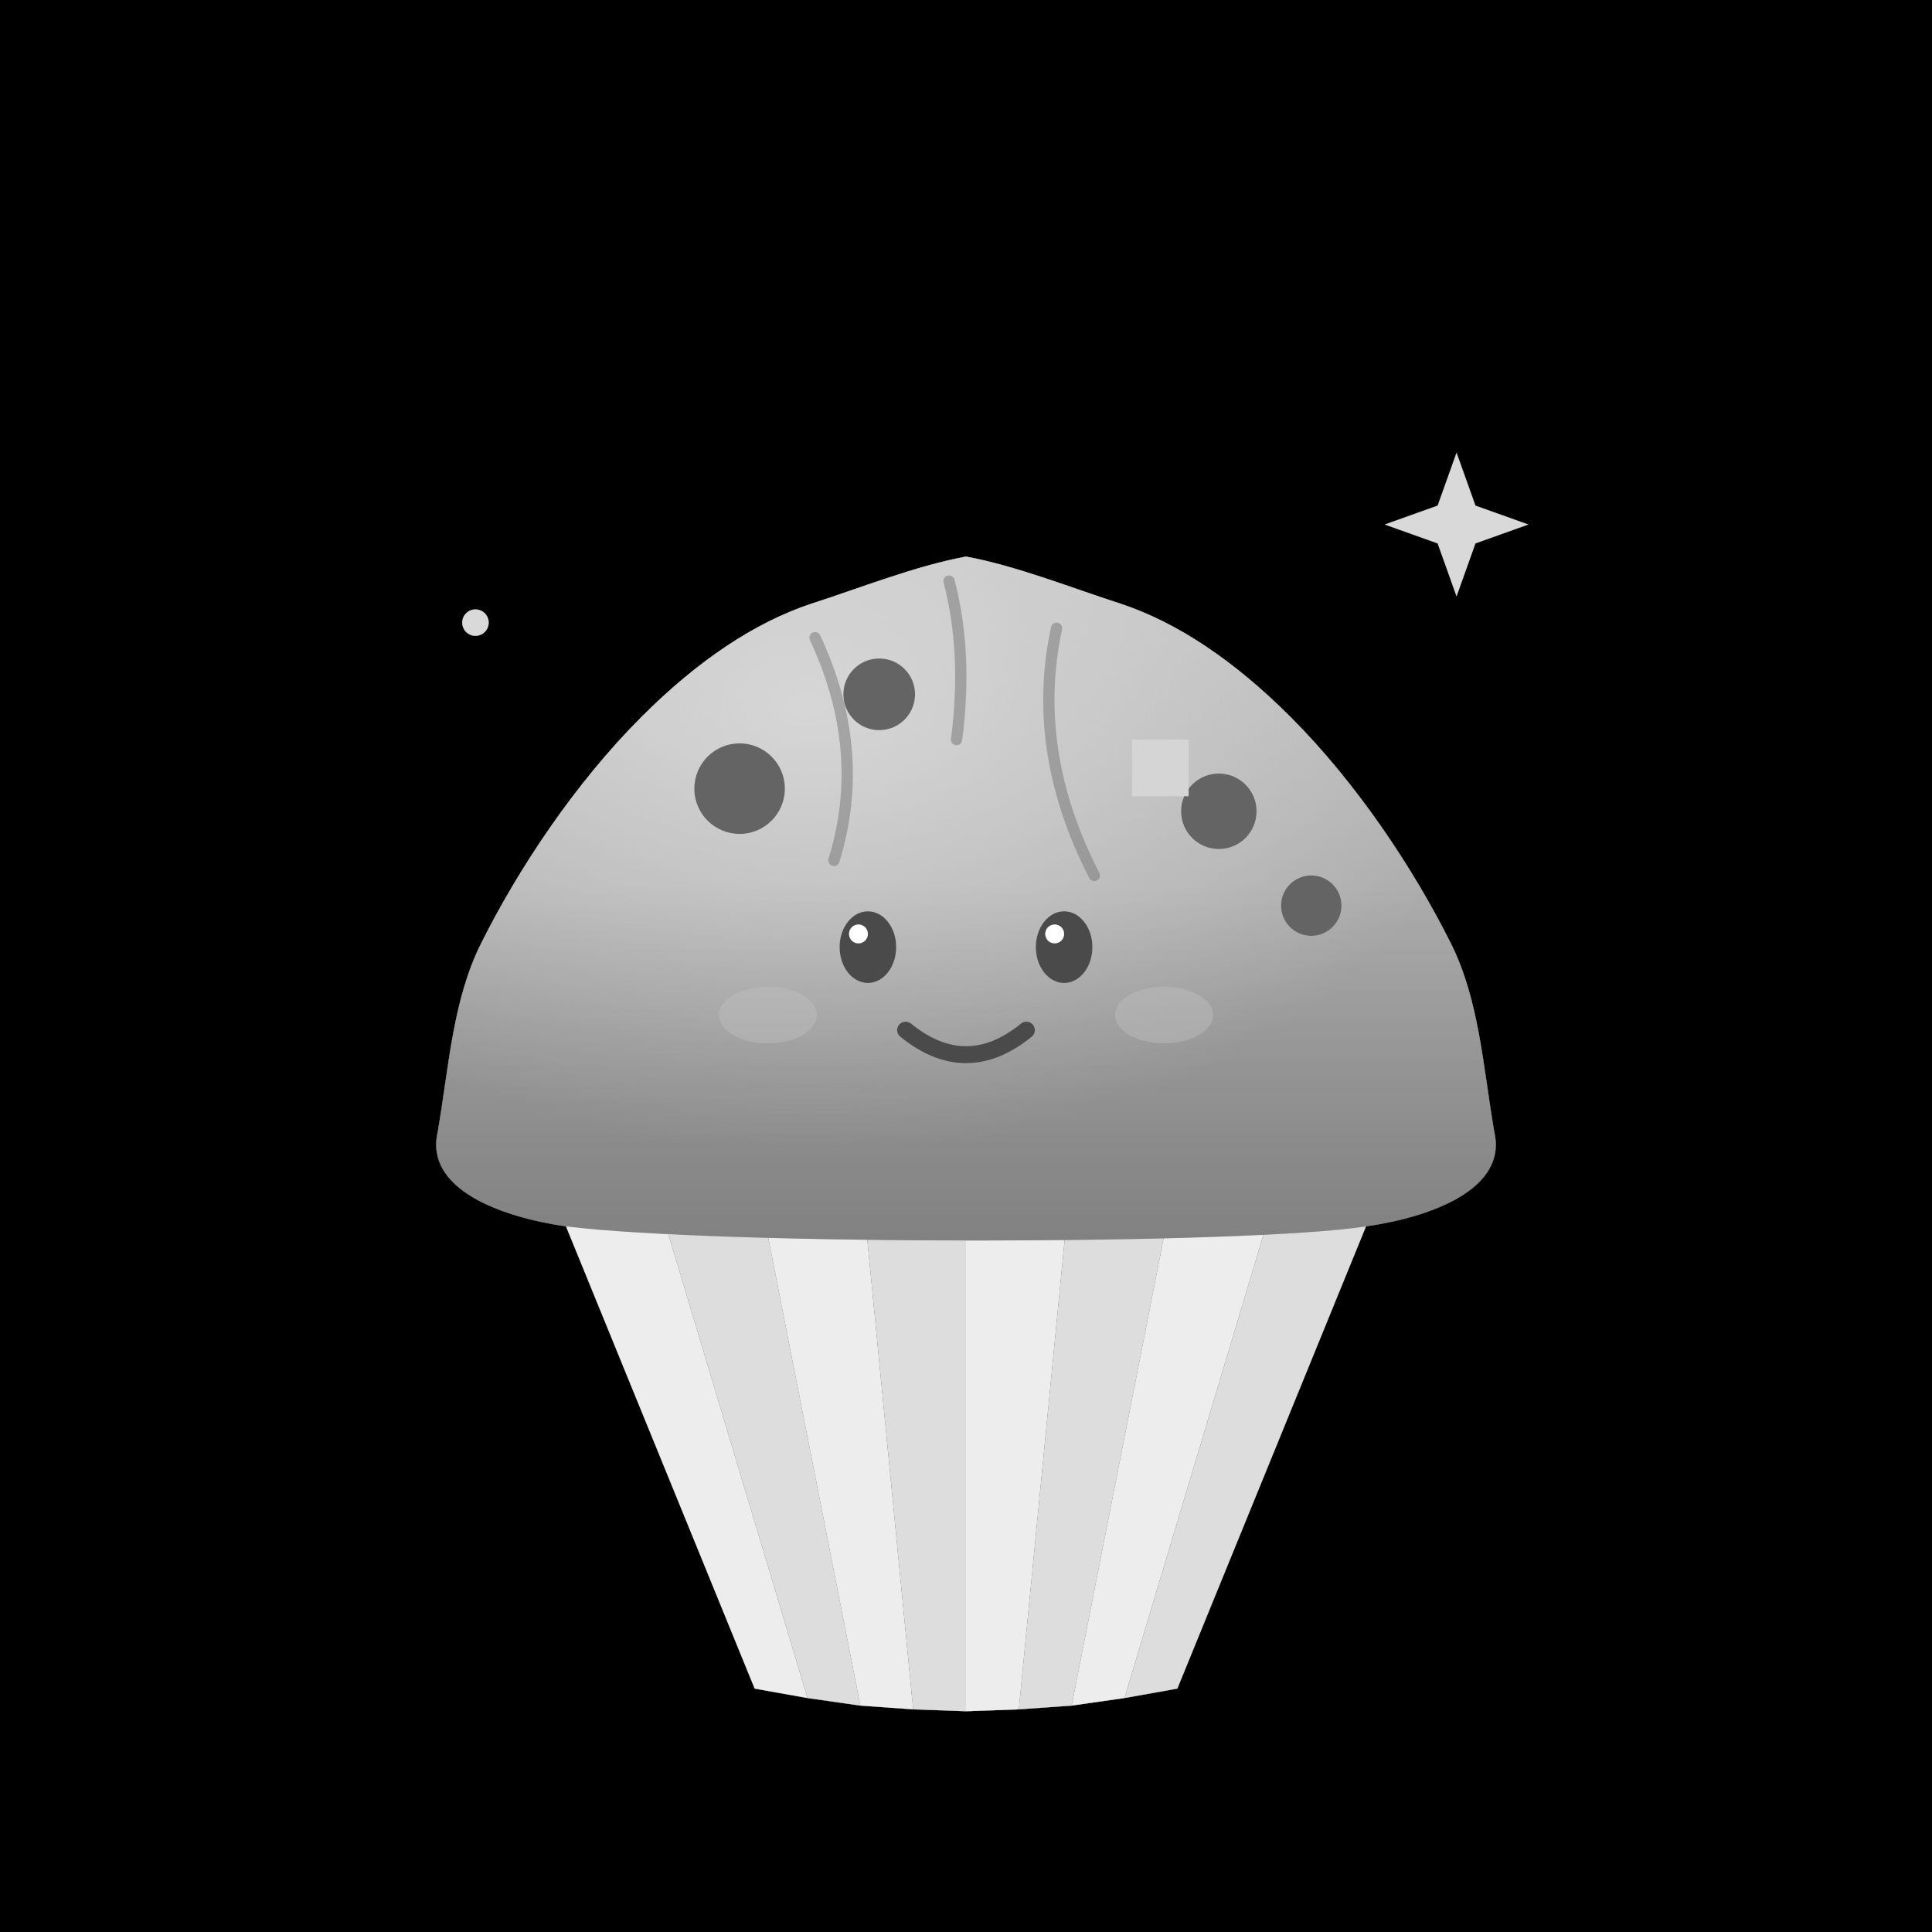
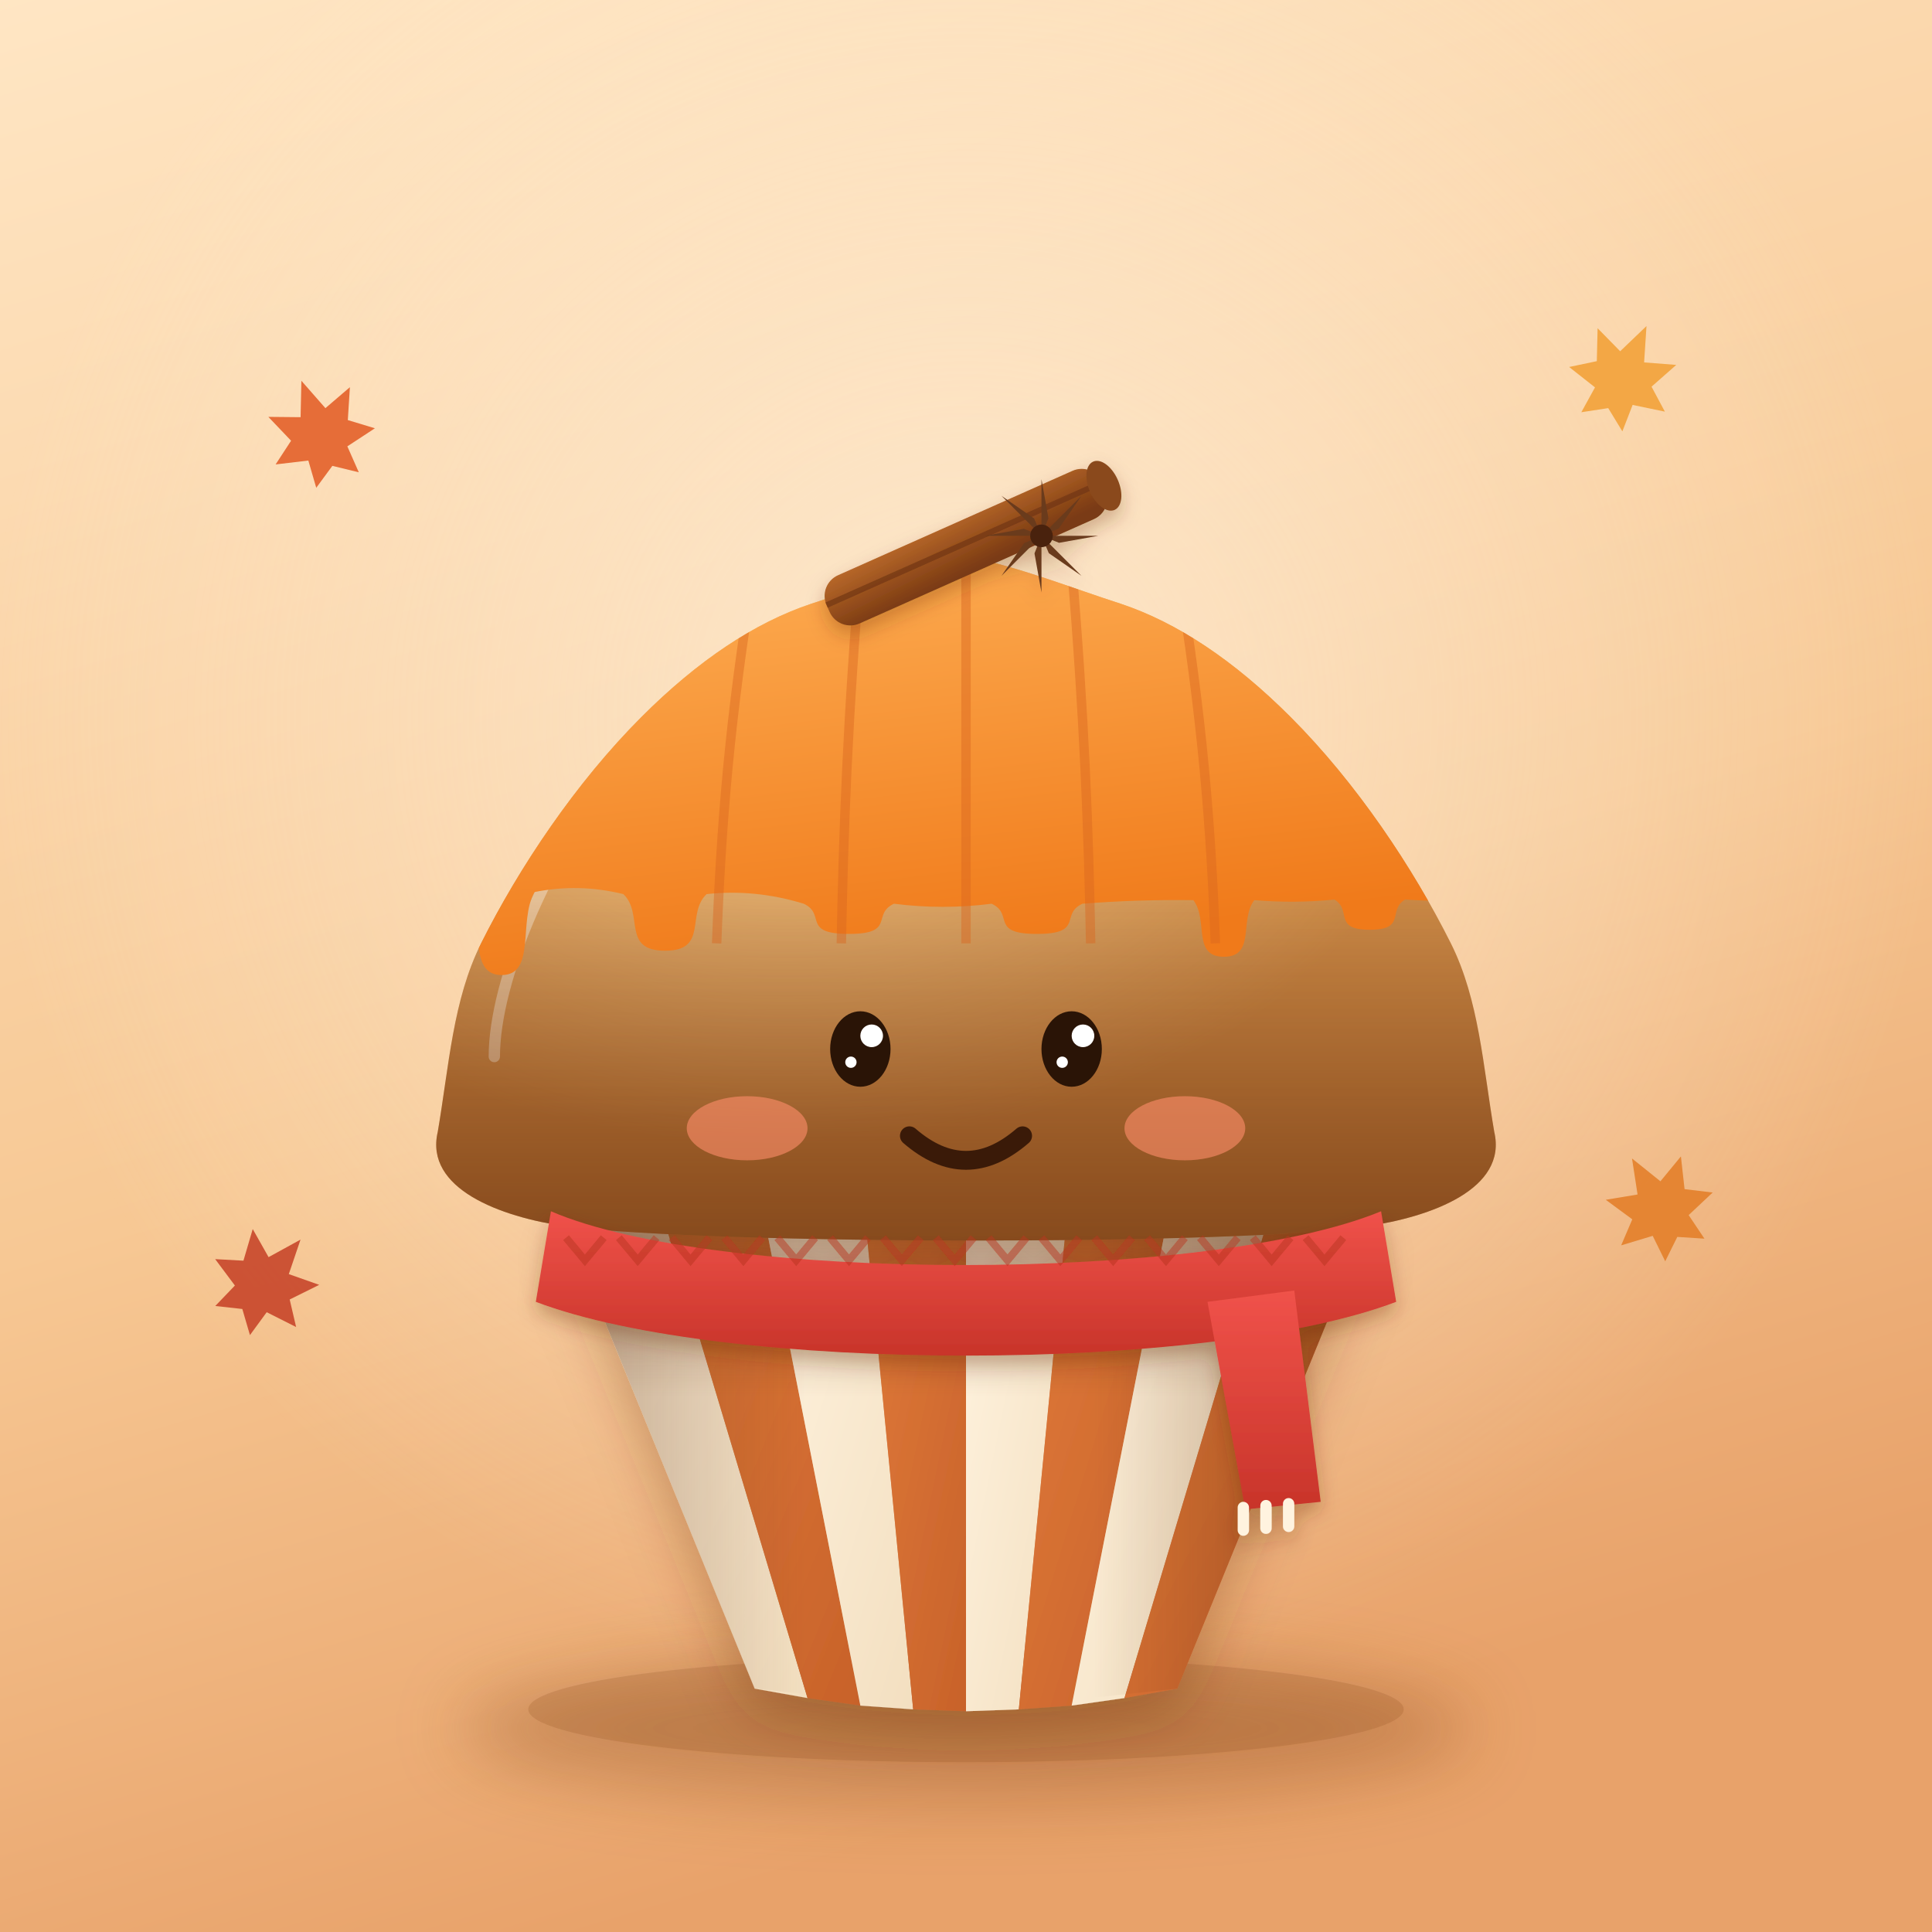
<svg xmlns="http://www.w3.org/2000/svg" width="1024" height="1024" viewBox="0 0 1024 1024">
  <defs>
-     <linearGradient id="bg" x1="0" y1="0" x2="1" y2="1">
-       <stop offset="0" stop-color="#D97B3F" />
-       <stop offset="1" stop-color="#7A3E1D" />
+     <linearGradient id="dome" x1="0" y1="0" x2="0" y2="1">
+       <stop offset="0" stop-color="#EDB062" />
+       <stop offset="1" stop-color="#A8622A" />
    </linearGradient>
-     <linearGradient id="dome" x1="0" y1="0" x2="0" y2="1">
-       <stop offset="0" stop-color="#E8965A" />
-       <stop offset="1" stop-color="#B85A22" />
+     <radialGradient id="domeSheen" cx="0.33" cy="0.24" r="0.62">
+       <stop offset="0" stop-color="#FFE0A8" stop-opacity="0.6" />
+       <stop offset="1" stop-color="#FFE0A8" stop-opacity="0" />
+     </radialGradient>
+     <linearGradient id="domeShade" x1="0" y1="470" x2="0" y2="660" gradientUnits="userSpaceOnUse">
+       <stop offset="0" stop-color="#5A2A0A" stop-opacity="0" />
+       <stop offset="1" stop-color="#5A2A0A" stop-opacity="0.42" />
    </linearGradient>
-     <radialGradient id="sheen" cx="0.35" cy="0.22" r="0.65">
-       <stop offset="0" stop-color="#F7C48E" stop-opacity="0.8" />
-       <stop offset="1" stop-color="#F7C48E" stop-opacity="0" />
-     </radialGradient>
-     <radialGradient id="glow" cx="0.5" cy="0.5" r="0.5">
-       <stop offset="0" stop-color="#FFFFFF" stop-opacity="0.10" />
-       <stop offset="1" stop-color="#FFFFFF" stop-opacity="0" />
-     </radialGradient>
-     <filter id="s" x="-30%" y="-30%" width="160%" height="160%">
-       <feDropShadow dx="0" dy="12" stdDeviation="14" flood-color="#3D1E0E" flood-opacity="0" />
+     <clipPath id="domeClip">
+       <path d="M300,650 C265,645 225,630 232,600 C238,565 240,530 255,500 C275,460 305,415 340,380 C370,350 400,330 430,320 C455,312 485,300 512,295 C539,300 569,312 594,320 C624,330 654,350 684,380 C719,415 749,460 769,500 C784,530 786,565 792,600 C799,630 759,645 724,650 C660,660 380,660 300,650 Z" />
+     </clipPath>
+     <linearGradient id="linerA" x1="0" y1="0" x2="1" y2="1">
+       <stop offset="0" stop-color="#FFF3DF" />
+       <stop offset="1" stop-color="#F3DFC0" />
+     </linearGradient>
+     <linearGradient id="linerB" x1="0" y1="0" x2="1" y2="1">
+       <stop offset="0" stop-color="#E07A3A" />
+       <stop offset="1" stop-color="#C8622A" />
+     </linearGradient>
+     <linearGradient id="linerShade" x1="300" y1="0" x2="724" y2="0" gradientUnits="userSpaceOnUse">
+       <stop offset="0" stop-color="#5A2A0A" stop-opacity="0.36" />
+       <stop offset="0.3" stop-color="#5A2A0A" stop-opacity="0" />
+       <stop offset="0.66" stop-color="#5A2A0A" stop-opacity="0" />
+       <stop offset="1" stop-color="#5A2A0A" stop-opacity="0.42" />
+     </linearGradient>
+     <linearGradient id="linerAO" x1="0" y1="650" x2="0" y2="740" gradientUnits="userSpaceOnUse">
+       <stop offset="0" stop-color="#5A2A0A" stop-opacity="0.45" />
+       <stop offset="1" stop-color="#5A2A0A" stop-opacity="0" />
+     </linearGradient>
+     <clipPath id="linerClip">
+       <polygon points="300,650 724,650 624,895 512,907 400,895" />
+     </clipPath>
+     <filter id="soft" x="-30%" y="-30%" width="160%" height="160%">
+       <feDropShadow dx="0" dy="12" stdDeviation="14" flood-color="#6A3410" flood-opacity="0.3" />
    </filter>
-     <radialGradient id="rmBloom" cx="512" cy="560" r="500" gradientUnits="userSpaceOnUse">
-       <stop offset="0" stop-color="#FFFFFF" stop-opacity="0.1" />
-       <stop offset=".42" stop-color="#FFFFFF" stop-opacity="0.042" />
-       <stop offset="1" stop-color="#FFFFFF" stop-opacity="0" />
-     </radialGradient>
-     <radialGradient id="rmVig" cx="512" cy="470" r="760" gradientUnits="userSpaceOnUse">
-       <stop offset=".5" stop-color="#000000" stop-opacity="0" />
-       <stop offset="1" stop-color="#000000" stop-opacity="0.0" />
-     </radialGradient>
-     <filter id="rmBlur18" x="-40%" y="-200%" width="180%" height="500%">
+     <filter id="small" x="-40%" y="-40%" width="180%" height="180%">
+       <feDropShadow dx="0" dy="5" stdDeviation="5" flood-color="#6A3410" flood-opacity="0.3" />
+     </filter>
+     <filter id="blur18" x="-40%" y="-200%" width="180%" height="500%">
      <feGaussianBlur stdDeviation="18" />
    </filter>
-     <filter id="rmBlur6" x="-20%" y="-200%" width="140%" height="500%">
+     <filter id="blur6" x="-50%" y="-50%" width="200%" height="200%">
      <feGaussianBlur stdDeviation="6" />
    </filter>
-     <linearGradient id="rmLinerShade" x1="300" y1="0" x2="724" y2="0" gradientUnits="userSpaceOnUse">
-       <stop offset="0" stop-color="#825E1A" stop-opacity=".42" />
-       <stop offset=".34" stop-color="#825E1A" stop-opacity="0" />
-       <stop offset=".6" stop-color="#825E1A" stop-opacity="0" />
-       <stop offset="1" stop-color="#825E1A" stop-opacity=".5" />
+     <filter id="blur14" x="-50%" y="-50%" width="200%" height="200%">
+       <feGaussianBlur stdDeviation="14" />
+     </filter>
+     <linearGradient id="bg" x1="0" y1="0" x2="0.3" y2="1">
+       <stop offset="0" stop-color="#FFE6C4" />
+       <stop offset="0.6" stop-color="#F7C894" />
+       <stop offset="1" stop-color="#E8A26A" />
    </linearGradient>
-     <linearGradient id="rmAO" x1="0" y1="660" x2="0" y2="730" gradientUnits="userSpaceOnUse">
-       <stop offset="0" stop-color="#825E1A" stop-opacity=".55" />
-       <stop offset="1" stop-color="#825E1A" stop-opacity="0" />
+     <radialGradient id="warm" cx="512" cy="380" r="520" gradientUnits="userSpaceOnUse">
+       <stop offset="0" stop-color="#FFF6E6" stop-opacity="0.6" />
+       <stop offset="1" stop-color="#FFF6E6" stop-opacity="0" />
+     </radialGradient>
+     <linearGradient id="pumpF" x1="0" y1="0" x2="0.3" y2="1">
+       <stop offset="0" stop-color="#FFB45A" />
+       <stop offset="1" stop-color="#F07A1A" />
    </linearGradient>
-     <clipPath id="rmLinerClip">
-       <polygon points="300,650 353,650 428,900 400,895" />
-       <polygon points="353,650 406,650 456,904 428,900" />
-       <polygon points="406,650 459,650 484,906 456,904" />
-       <polygon points="459,650 512,650 512,907 484,906" />
-       <polygon points="512,650 565,650 540,906 512,907" />
-       <polygon points="565,650 618,650 568,904 540,906" />
-       <polygon points="618,650 671,650 596,900 568,904" />
-       <polygon points="671,650 724,650 624,895 596,900" />
-     </clipPath>
-     <radialGradient id="rmKey" cx="170" cy="110" r="900" gradientUnits="userSpaceOnUse">
-       <stop offset="0" stop-color="#FFFFFF" stop-opacity="0.0" />
-       <stop offset=".7" stop-color="#FFFFFF" stop-opacity="0" />
-     </radialGradient>
-     <linearGradient id="rmDomeShade" x1="0" y1="470" x2="0" y2="660" gradientUnits="userSpaceOnUse">
-       <stop offset="0" stop-color="#6D2C00" stop-opacity="0" />
-       <stop offset="1" stop-color="#6D2C00" stop-opacity=".42" />
+     <linearGradient id="cinn" x1="0" y1="0" x2="0.3" y2="1">
+       <stop offset="0" stop-color="#B8682A" />
+       <stop offset="1" stop-color="#7A3A12" />
    </linearGradient>
-     <clipPath id="rmDomeClip">
-       <path d="M300,650 C265,645 225,630 232,600 C238,565 240,530 255,500 C275,460 305,415 340,380 C370,350 400,330 430,320 C455,312 485,300 512,295 C539,300 569,312 594,320 C624,330 654,350 684,380 C719,415 749,460 769,500 C784,530 786,565 792,600 C799,630 759,645 724,650 C660,660 380,660 300,650 Z" />
-     </clipPath>
-     <filter id="rmMono" color-interpolation-filters="sRGB">
-       <feColorMatrix type="saturate" values="0" />
-       <feComponentTransfer>
-         <feFuncR type="gamma" exponent="0.62" />
-         <feFuncG type="gamma" exponent="0.62" />
-         <feFuncB type="gamma" exponent="0.62" />
-       </feComponentTransfer>
-     </filter>
+     <linearGradient id="knit" x1="0" y1="0" x2="0" y2="1">
+       <stop offset="0" stop-color="#F0524A" />
+       <stop offset="1" stop-color="#C8342A" />
+     </linearGradient>
  </defs>
-   <g filter="url(#rmMono)">
-     <g clip-path="url(#rmLinerClip)">
-       <rect x="300" y="662" width="424" height="240" fill="url(#rmLinerShade)" />
-       <rect x="300" y="662" width="424" height="70" fill="url(#rmAO)" />
+   <rect width="1024" height="1024" fill="url(#bg)" />
+   <rect width="1024" height="1024" fill="url(#warm)" />
+   <g transform="translate(170 230) rotate(-20)">
+     <path d="M0,-30 L7,-12 L23,-18 L16,-2 L28,7 L11,11 L12,26 L0,18 L-12,26 L-11,11 L-28,7 L-16,-2 L-23,-18 L-7,-12 Z" fill="#E3602A" opacity="0.9" />
+   </g>
+   <g transform="translate(860 200) rotate(25)">
+     <path d="M0,-30 L7,-12 L23,-18 L16,-2 L28,7 L11,11 L12,26 L0,18 L-12,26 L-11,11 L-28,7 L-16,-2 L-23,-18 L-7,-12 Z" fill="#F2A23A" opacity="0.9" />
+   </g>
+   <g transform="translate(140 680) rotate(40)">
+     <path d="M0,-30 L7,-12 L23,-18 L16,-2 L28,7 L11,11 L12,26 L0,18 L-12,26 L-11,11 L-28,7 L-16,-2 L-23,-18 L-7,-12 Z" fill="#C8462A" opacity="0.9" />
+   </g>
+   <g transform="translate(880 640) rotate(-30)">
+     <path d="M0,-30 L7,-12 L23,-18 L16,-2 L28,7 L11,11 L12,26 L0,18 L-12,26 L-11,11 L-28,7 L-16,-2 L-23,-18 L-7,-12 Z" fill="#E3802A" opacity="0.9" />
+   </g>
+   <ellipse cx="512" cy="916" rx="268" ry="38" fill="#8A4A1A" opacity="0.35" filter="url(#blur18)" />
+   <ellipse cx="512" cy="906" rx="232" ry="28" fill="#8A4A1A" opacity="0.2" />
+   <g filter="url(#soft)">
+     <polygon points="300,650 353,650 428,900 400,895" fill="url(#linerA)" />
+     <polygon points="353,650 406,650 456,904 428,900" fill="url(#linerB)" />
+     <polygon points="406,650 459,650 484,906 456,904" fill="url(#linerA)" />
+     <polygon points="459,650 512,650 512,907 484,906" fill="url(#linerB)" />
+     <polygon points="512,650 565,650 540,906 512,907" fill="url(#linerA)" />
+     <polygon points="565,650 618,650 568,904 540,906" fill="url(#linerB)" />
+     <polygon points="618,650 671,650 596,900 568,904" fill="url(#linerA)" />
+     <polygon points="671,650 724,650 624,895 596,900" fill="url(#linerB)" />
+   </g>
+   <g clip-path="url(#linerClip)">
+     <rect x="300" y="650" width="424" height="260" fill="url(#linerShade)" />
+     <rect x="300" y="650" width="424" height="90" fill="url(#linerAO)" />
+   </g>
+   <path d="M300,650 C265,645 225,630 232,600 C238,565 240,530 255,500 C275,460 305,415 340,380 C370,350 400,330 430,320 C455,312 485,300 512,295 C539,300 569,312 594,320 C624,330 654,350 684,380 C719,415 749,460 769,500 C784,530 786,565 792,600 C799,630 759,645 724,650 C660,660 380,660 300,650 Z" fill="url(#dome)" />
+   <path d="M300,650 C265,645 225,630 232,600 C238,565 240,530 255,500 C275,460 305,415 340,380 C370,350 400,330 430,320 C455,312 485,300 512,295 C539,300 569,312 594,320 C624,330 654,350 684,380 C719,415 749,460 769,500 C784,530 786,565 792,600 C799,630 759,645 724,650 C660,660 380,660 300,650 Z" fill="url(#domeSheen)" />
+   <path d="M262,560 C262,520 290,450 340,390 C380,345 440,312 512,300" fill="none" stroke="#FFFFFF" stroke-width="6" stroke-linecap="round" opacity="0.35" />
+   <g clip-path="url(#domeClip)">
+     <rect x="220" y="470" width="590" height="200" fill="url(#domeShade)" />
+     <path d="M220,280 L820,280 L820,475.5 Q782.3,479.1 744.7,476.8 C735.3,482.4 745.6,492.8 726.0,492.8 C706.4,492.8 716.7,482.4 707.3,476.8 Q686.1,478.9 664.8,477.1 C656.8,487.6 665.6,507.1 648.7,507.1 C631.7,507.1 640.6,487.6 632.5,477.1 Q603.1,476.7 573.7,479.0 C561.6,484.6 574.9,495.0 549.6,495.0 C524.4,495.0 537.6,484.6 525.6,479.0 Q499.7,482.3 473.8,479.0 C461.8,484.6 475.0,495.0 449.9,495.0 C424.8,495.0 438.0,484.6 426.0,479.0 Q400.3,471.1 374.5,473.9 C363.5,484.4 375.6,503.9 352.5,503.9 C329.3,503.9 341.4,484.4 330.4,473.9 Q306.9,468.1 283.3,472.8 C274.6,488.2 284.2,516.8 265.9,516.8 C247.5,516.8 257.1,488.2 248.4,472.8 Q234.2,476.7 220,476.3 Z" fill="url(#pumpF)" />
+     <path d="M400,300 C386.56,380 382.08,440 379.84,500" stroke="#D9661E" stroke-width="5" fill="none" opacity="0.45" />
+     <path d="M456,300 C449.28,380 447.04,440 445.92,500" stroke="#D9661E" stroke-width="5" fill="none" opacity="0.45" />
+     <path d="M512,300 C512.0,380 512.0,440 512.0,500" stroke="#D9661E" stroke-width="5" fill="none" opacity="0.45" />
+     <path d="M568,300 C574.72,380 576.96,440 578.08,500" stroke="#D9661E" stroke-width="5" fill="none" opacity="0.45" />
+     <path d="M624,300 C637.44,380 641.92,440 644.16,500" stroke="#D9661E" stroke-width="5" fill="none" opacity="0.45" />
+   </g>
+   <g transform="translate(512 290)" filter="url(#small)">
+     <g transform="rotate(-24)">
+       <rect x="-80" y="-14" width="160" height="28" rx="12" fill="url(#cinn)" />
+       <path d="M-80,-2 L80,-2" stroke="#6A3010" stroke-width="3" opacity="0.6" />
+       <ellipse cx="80" cy="0" rx="8" ry="14" fill="#8A4A1E" />
    </g>
-     <rect width="1024" height="1024" fill="#000000" />
-     <ellipse cx="512" cy="905" rx="235" ry="32" fill="#3D1E0E" opacity="0" />
-     <g filter="url(#s)">
-       <polygon points="300,650 353,650 428,900 400,895" fill="#F2E0C4" />
-       <polygon points="353,650 406,650 456,904 428,900" fill="#E3C89E" />
-       <polygon points="406,650 459,650 484,906 456,904" fill="#F2E0C4" />
-       <polygon points="459,650 512,650 512,907 484,906" fill="#E3C89E" />
-       <polygon points="512,650 565,650 540,906 512,907" fill="#F2E0C4" />
-       <polygon points="565,650 618,650 568,904 540,906" fill="#E3C89E" />
-       <polygon points="618,650 671,650 596,900 568,904" fill="#F2E0C4" />
-       <polygon points="671,650 724,650 624,895 596,900" fill="#E3C89E" />
+     <g transform="translate(40 -6)">
+       <path d="M0,0 L30.0,0.0 L9.3,3.7 Z" fill="#6A3A1E" />
+       <path d="M0,0 L21.2,21.2 L3.9,9.2 Z" fill="#6A3A1E" />
+       <path d="M0,0 L0.0,30.0 L-3.7,9.3 Z" fill="#6A3A1E" />
+       <path d="M0,0 L-21.2,21.2 L-9.2,3.9 Z" fill="#6A3A1E" />
+       <path d="M0,0 L-30.0,0.0 L-9.3,-3.7 Z" fill="#6A3A1E" />
+       <path d="M0,0 L-21.2,-21.2 L-3.9,-9.2 Z" fill="#6A3A1E" />
+       <path d="M0,0 L-0.0,-30.0 L3.7,-9.3 Z" fill="#6A3A1E" />
+       <path d="M0,0 L21.2,-21.2 L9.2,-3.9 Z" fill="#6A3A1E" />
+       <circle r="6" fill="#4A2410" />
    </g>
-     <path d="M300,650 C265,645 225,630 232,600 C238,565 240,530 255,500 C275,460 305,415 340,380 C370,350 400,330 430,320 C455,312 485,300 512,295 C539,300 569,312 594,320 C624,330 654,350 684,380 C719,415 749,460 769,500 C784,530 786,565 792,600 C799,630 759,645 724,650 C660,660 380,660 300,650 Z" fill="url(#dome)" />
-     <path d="M300,650 C265,645 225,630 232,600 C238,565 240,530 255,500 C275,460 305,415 340,380 C370,350 400,330 430,320 C455,312 485,300 512,295 C539,300 569,312 594,320 C624,330 654,350 684,380 C719,415 749,460 769,500 C784,530 786,565 792,600 C799,630 759,645 724,650 C660,660 380,660 300,650 Z" fill="url(#sheen)" />
-     <g clip-path="url(#rmDomeClip)">
-       <rect x="220" y="470" width="590" height="200" fill="url(#rmDomeShade)" />
+   </g>
+   <g fill="#FF8D6B" opacity="0.6">
+     <ellipse cx="396" cy="598" rx="32" ry="17" />
+     <ellipse cx="628" cy="598" rx="32" ry="17" />
+   </g>
+   <g fill="#2A1406">
+     <ellipse cx="456" cy="556" rx="16" ry="20" />
+     <ellipse cx="568" cy="556" rx="16" ry="20" />
+   </g>
+   <g fill="#FFFFFF">
+     <circle cx="462" cy="549" r="6" />
+     <circle cx="574" cy="549" r="6" />
+     <circle cx="451" cy="563" r="3" />
+     <circle cx="563" cy="563" r="3" />
+   </g>
+   <path d="M482,602 Q512,628 542,602" stroke="#3A1A08" stroke-width="10" stroke-linecap="round" fill="none" />
+   <g filter="url(#small)">
+     <path d="M292,642 C380,680 640,680 732,642 L740,690 C640,728 384,728 284,690 Z" fill="url(#knit)" />
+     <g stroke="#B8341E" stroke-width="4" opacity="0.5">
+       <path d="M300,656 l10,12 l10,-12" fill="none" />
+       <path d="M328,656 l10,12 l10,-12" fill="none" />
+       <path d="M356,656 l10,12 l10,-12" fill="none" />
+       <path d="M384,656 l10,12 l10,-12" fill="none" />
+       <path d="M412,656 l10,12 l10,-12" fill="none" />
+       <path d="M440,656 l10,12 l10,-12" fill="none" />
+       <path d="M468,656 l10,12 l10,-12" fill="none" />
+       <path d="M496,656 l10,12 l10,-12" fill="none" />
+       <path d="M524,656 l10,12 l10,-12" fill="none" />
+       <path d="M552,656 l10,12 l10,-12" fill="none" />
+       <path d="M580,656 l10,12 l10,-12" fill="none" />
+       <path d="M608,656 l10,12 l10,-12" fill="none" />
+       <path d="M636,656 l10,12 l10,-12" fill="none" />
+       <path d="M664,656 l10,12 l10,-12" fill="none" />
+       <path d="M692,656 l10,12 l10,-12" fill="none" />
    </g>
-     <g stroke="#7A3E1D" stroke-width="6" stroke-linecap="round" fill="none" opacity="0.55">
-       <path d="M432,338 Q460,398 442,456" />
-       <path d="M560,333 Q546,398 580,464" />
-       <path d="M503,308 Q513,346 507,392" />
-     </g>
-     <g fill="#7A2530">
-       <circle cx="392" cy="418" r="24" />
-       <circle cx="466" cy="368" r="19" />
-       <circle cx="646" cy="430" r="20" />
-       <circle cx="695" cy="480" r="16" />
-     </g>
-     <rect x="600" y="392" width="30" height="30" fill="#FFB84D" />
-     <g>
-       <ellipse cx="407" cy="538" rx="26" ry="15" fill="#E8965A" opacity="0.4" />
-       <ellipse cx="617" cy="538" rx="26" ry="15" fill="#E8965A" opacity="0.4" />
-       <ellipse cx="460" cy="502" rx="15" ry="19" fill="#3D1E0E" />
-       <ellipse cx="564" cy="502" rx="15" ry="19" fill="#3D1E0E" />
-       <circle cx="455" cy="495" r="5" fill="#FFFFFF" />
-       <circle cx="559" cy="495" r="5" fill="#FFFFFF" />
-       <path d="M480,546 Q512,572 544,546" stroke="#3D1E0E" stroke-width="9" stroke-linecap="round" fill="none" />
-     </g>
-     <g fill="#FFE3C2" opacity="0.85">
-       <path d="M772,240 L782,268 L810,278 L782,288 L772,316 L762,288 L734,278 L762,268 Z" />
-       <circle cx="252" cy="330" r="7" />
+     <path d="M640,690 L660,800 L700,796 L686,684 Z" fill="url(#knit)" />
+     <g fill="#FFF3DF">
+       <rect x="656" y="796" width="6" height="18" rx="3" />
+       <rect x="668" y="795" width="6" height="18" rx="3" />
+       <rect x="680" y="794" width="6" height="18" rx="3" />
    </g>
  </g>
</svg>
